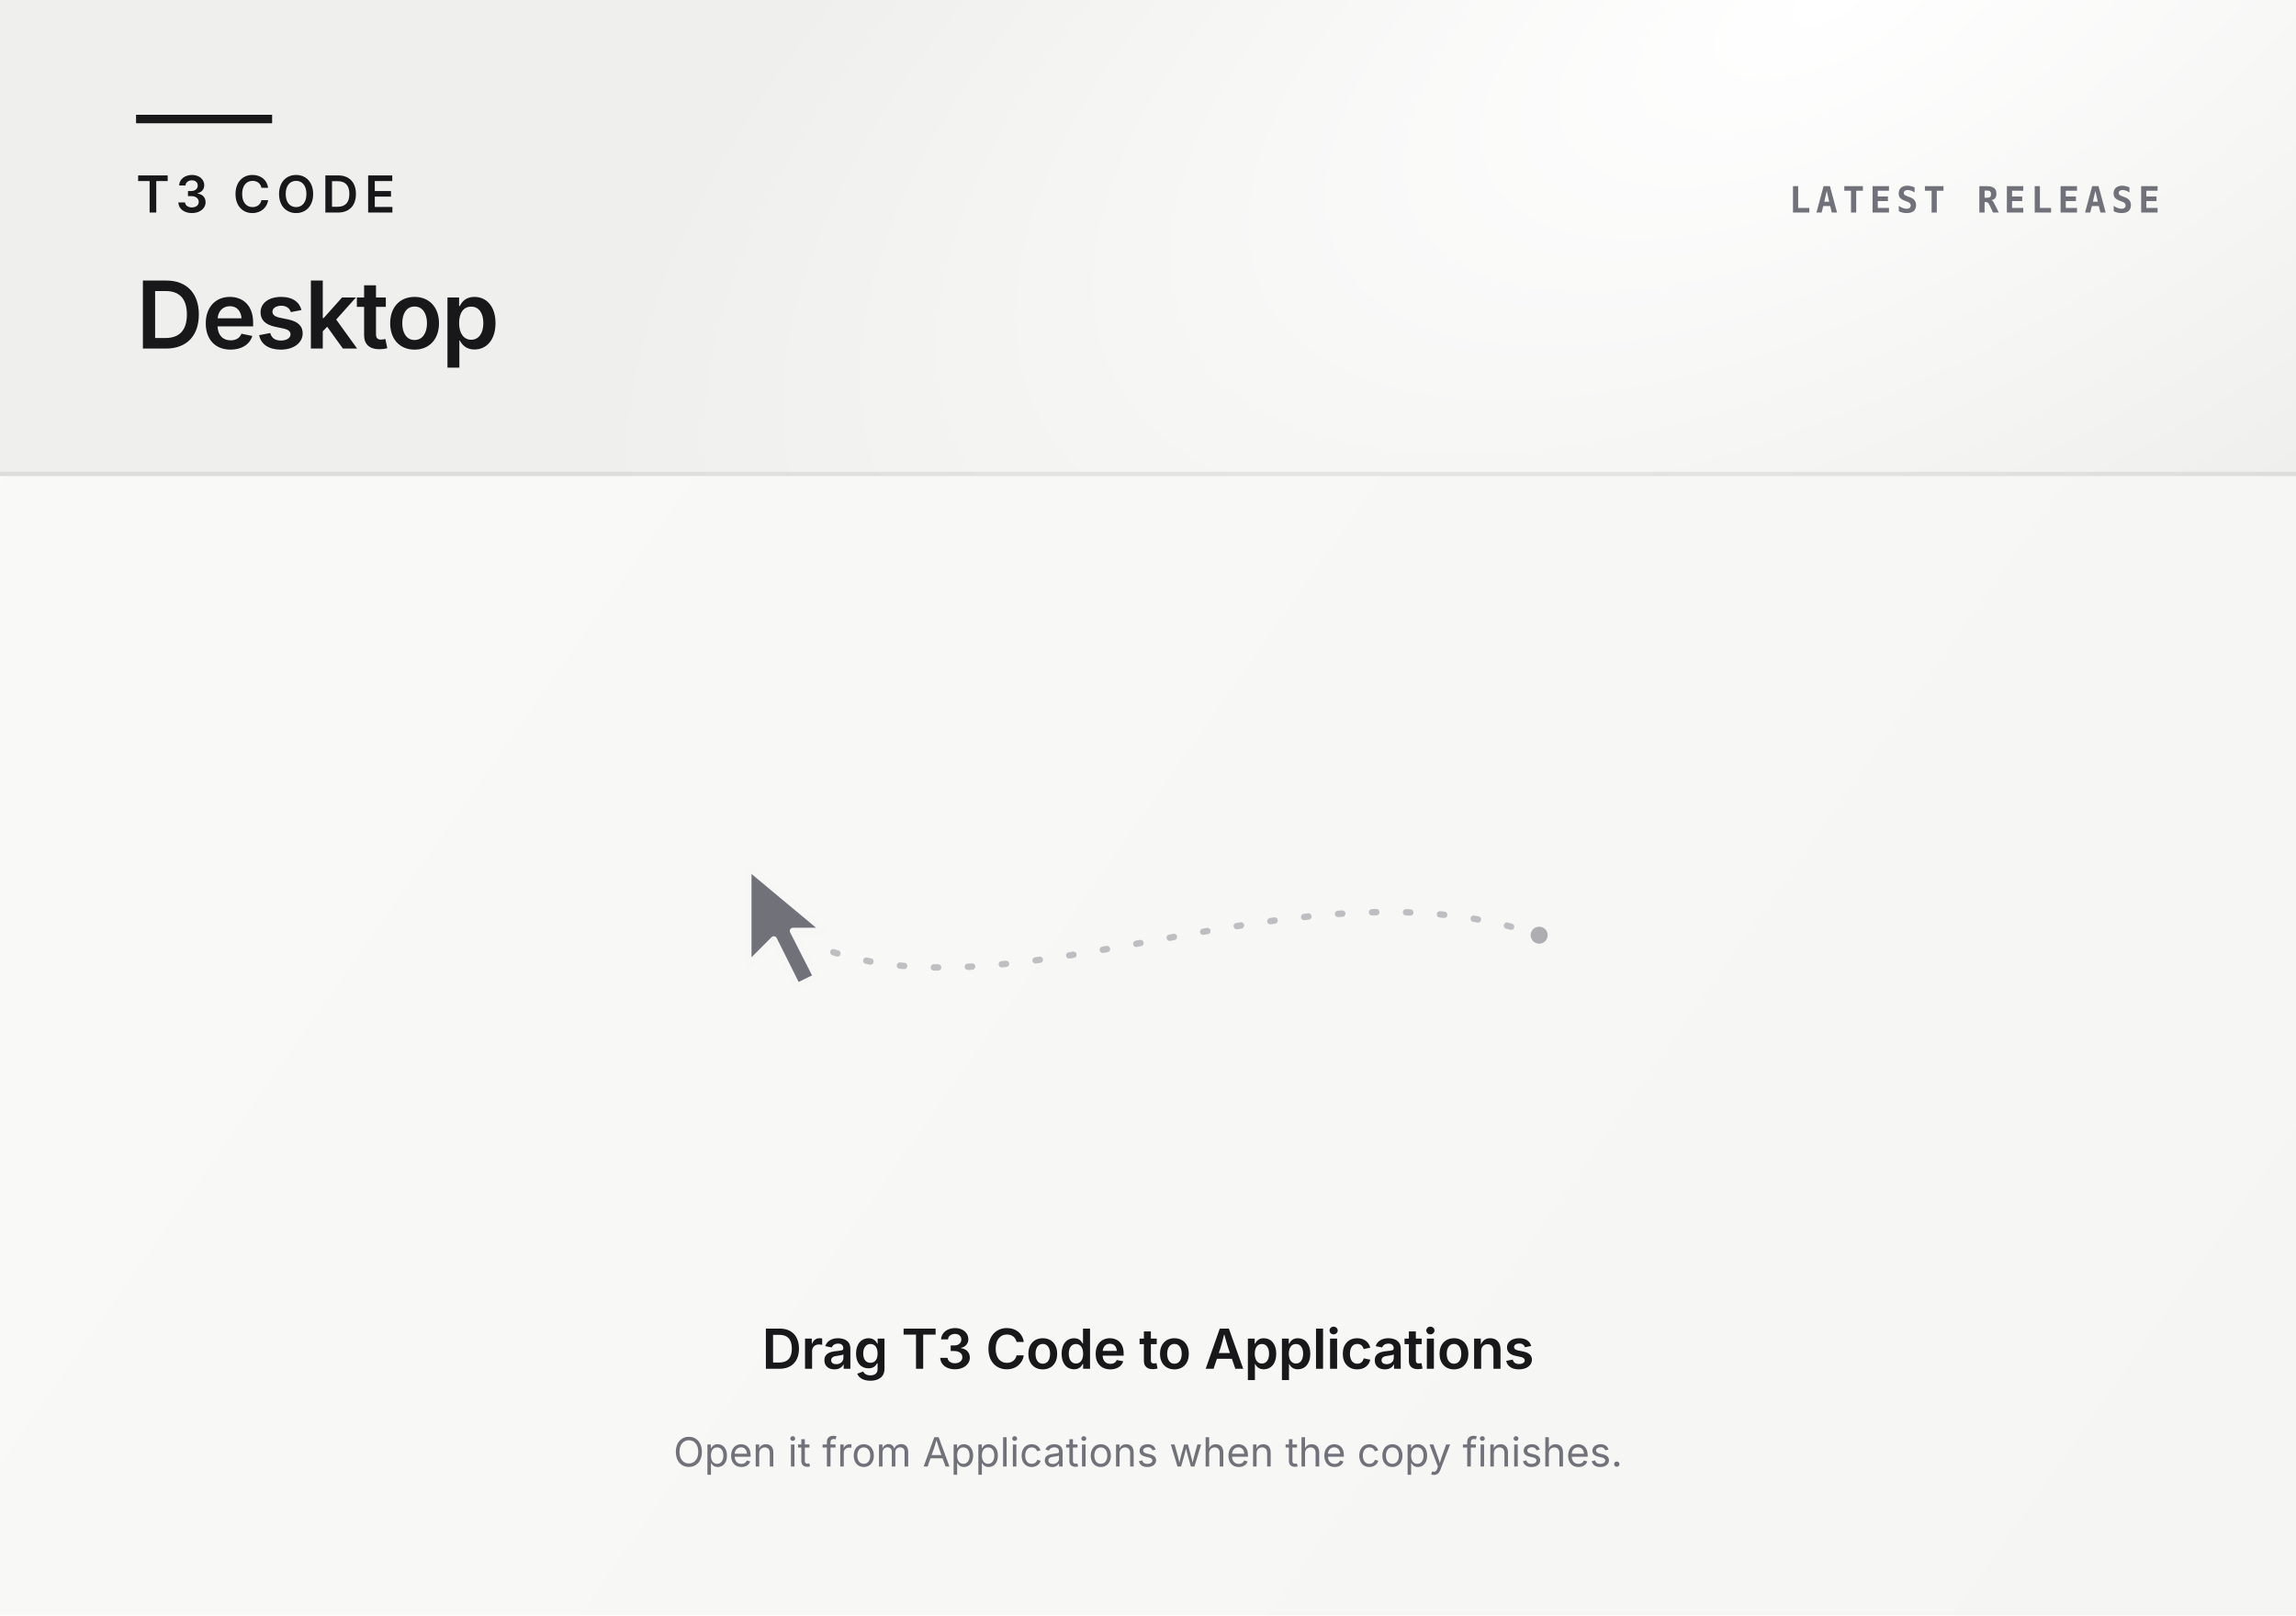
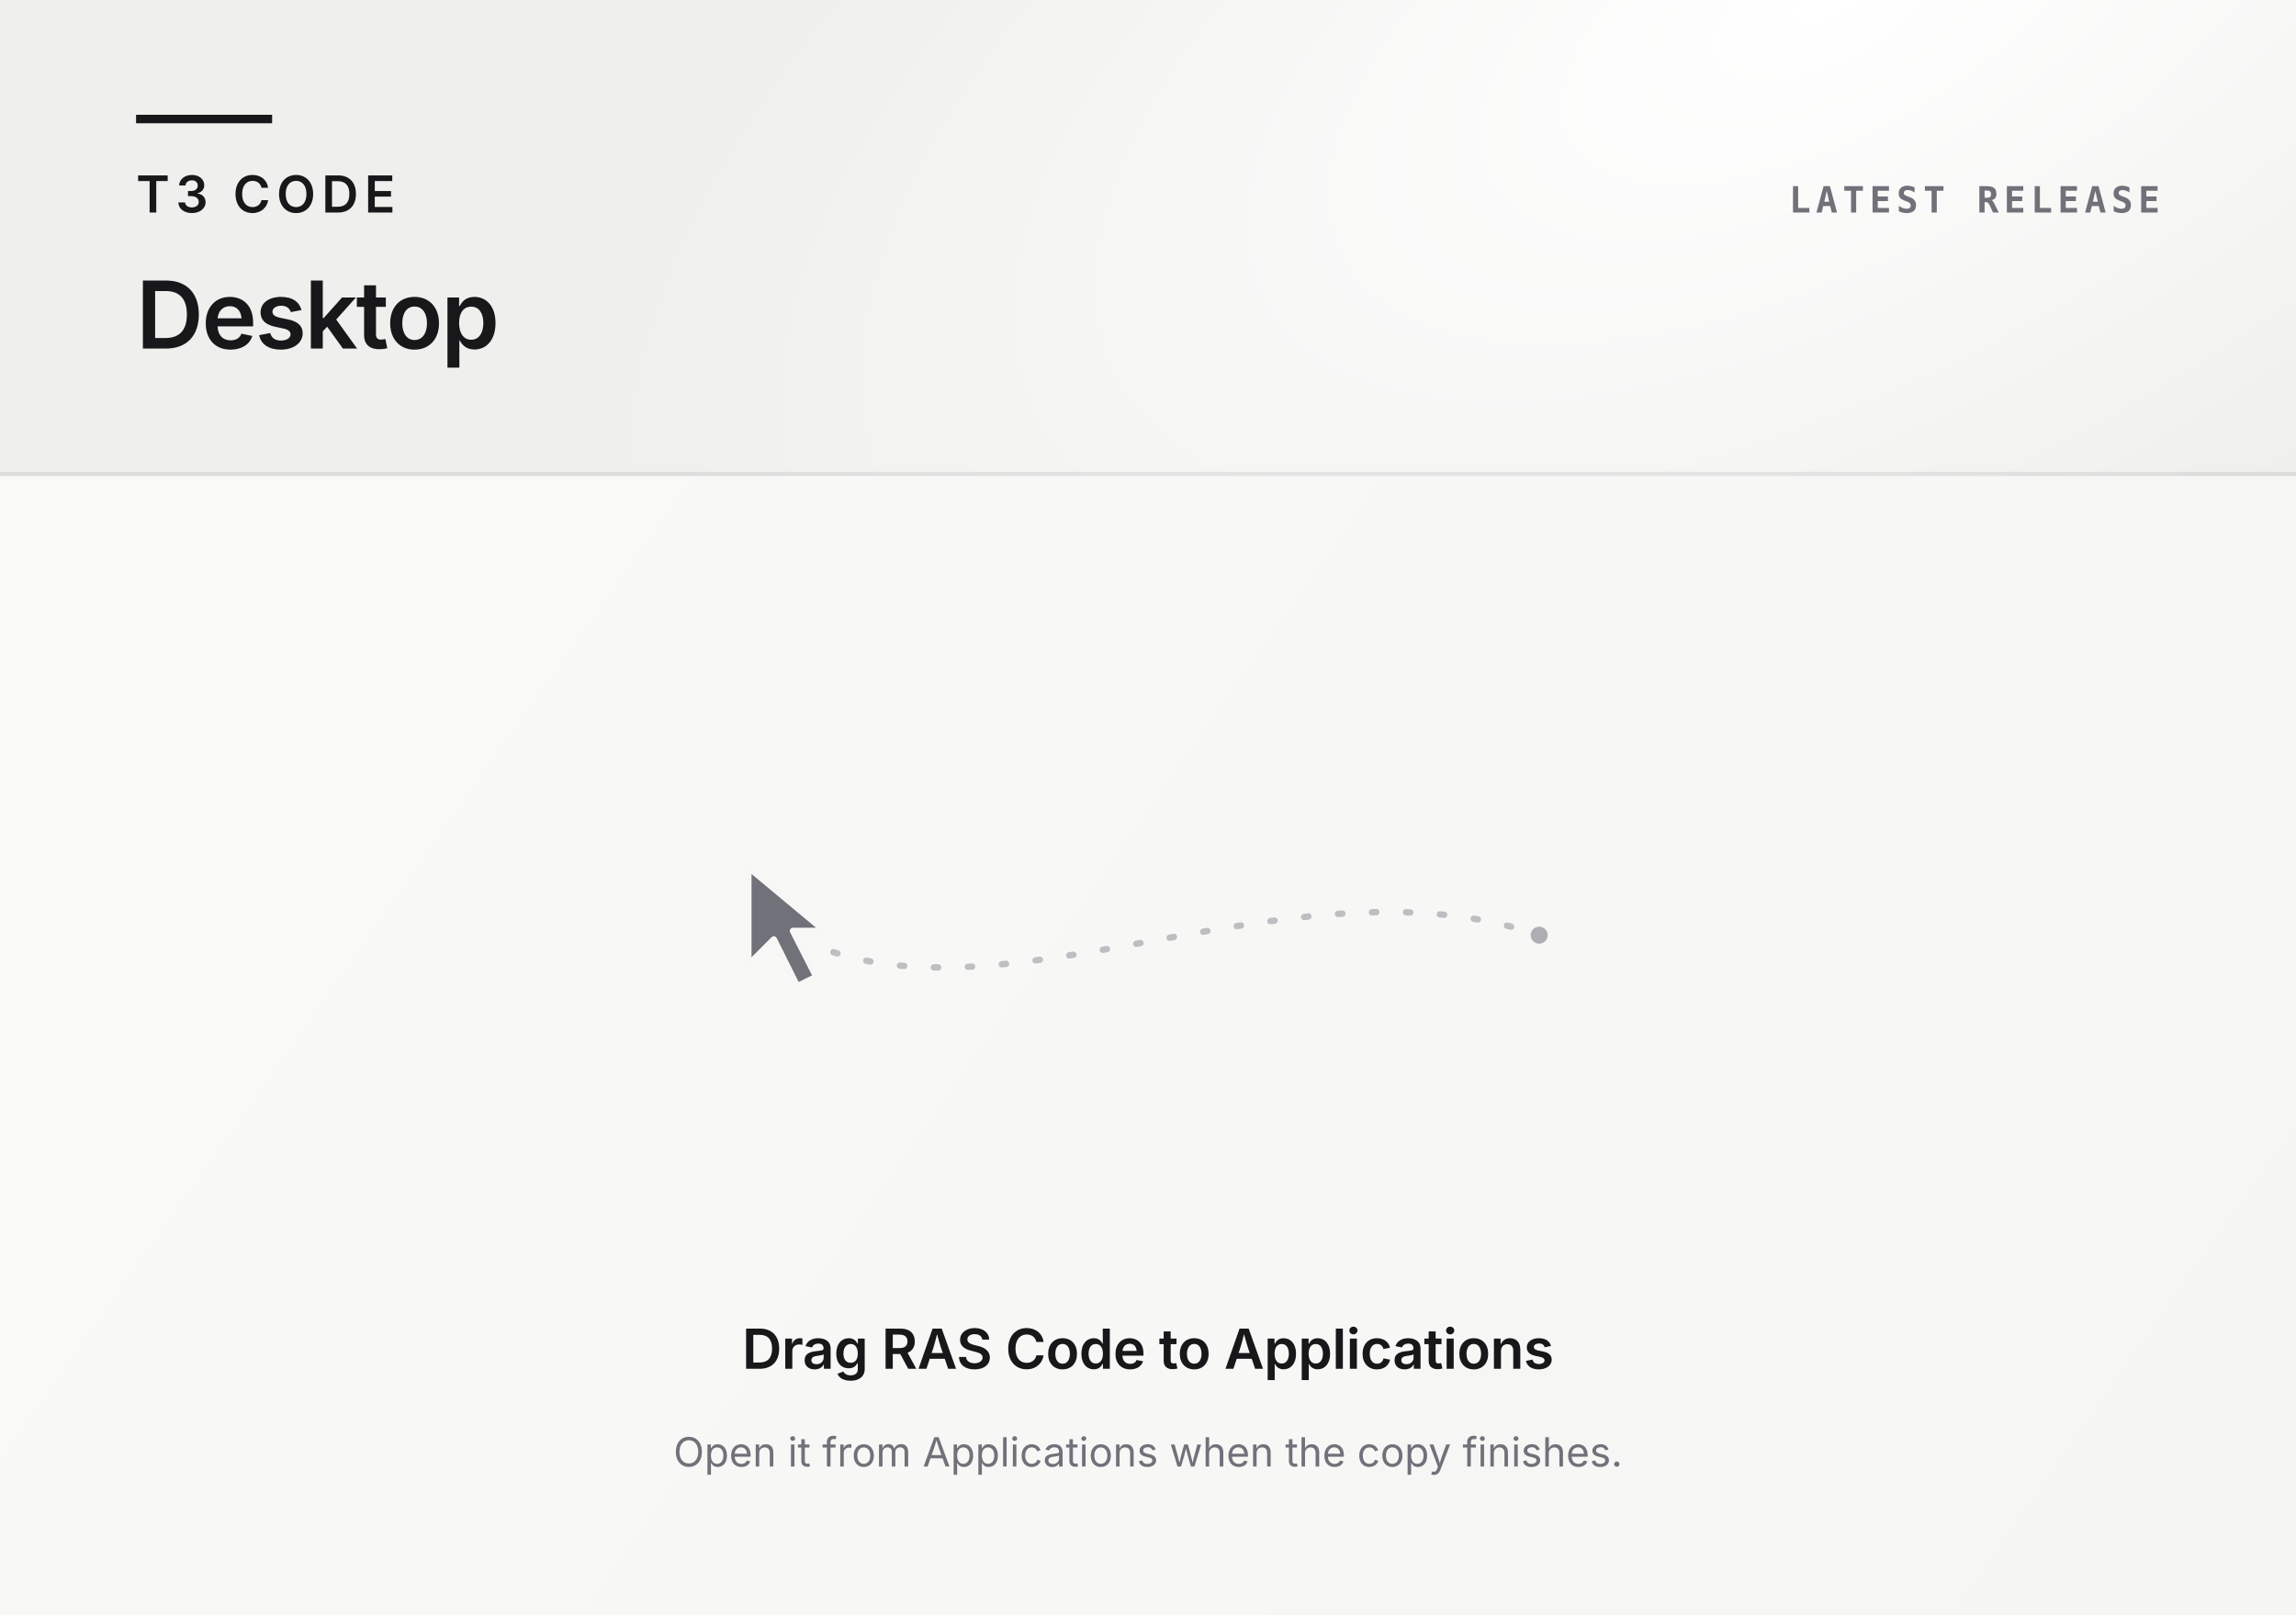
<svg xmlns="http://www.w3.org/2000/svg" width="1080" height="760" viewBox="0 0 540 380" fill="none">
  <defs>
    <linearGradient id="latest-surface" x1="0" y1="0" x2="540" y2="380" gradientUnits="userSpaceOnUse">
      <stop stop-color="#FAFAF9" />
      <stop offset="1" stop-color="#F5F5F4" />
    </linearGradient>
    <radialGradient id="latest-light" cx="0" cy="0" r="1" gradientUnits="userSpaceOnUse" gradientTransform="translate(430 0) rotate(152) scale(320 150)">
      <stop stop-color="#FFFFFF" />
      <stop offset="1" stop-color="#FFFFFF" stop-opacity="0" />
    </radialGradient>
  </defs>
  <rect width="540" height="380" fill="url(#latest-surface)" />
  <rect width="540" height="112" fill="#EFEFED" />
  <rect width="540" height="112" fill="url(#latest-light)" />
  <path d="M0 111.5H540" stroke="#18181B" stroke-opacity="0.08" />
  <path d="M32 28H64" stroke="#18181B" stroke-width="2" />
  <g font-family="-apple-system, BlinkMacSystemFont, sans-serif" fill="#18181B">
    <text x="32" y="50" font-size="12" font-weight="600" letter-spacing="1.4">T3 CODE</text>
    <text x="32" y="82" font-size="22" font-weight="600" letter-spacing="-0.45">Desktop</text>
    <text x="508" y="50" text-anchor="end" font-family="ui-monospace, SFMono-Regular, Menlo, monospace" font-size="8.5" font-weight="600" letter-spacing="1.2" fill="#71717A">LATEST RELEASE</text>
  </g>
  <path d="M196 224C242 239 307 201 362 220" stroke="#71717A" stroke-width="1.5" stroke-linecap="round" stroke-dasharray="1 7" opacity="0.42" />
  <circle cx="362" cy="220" r="2" fill="#71717A" opacity="0.55" />
  <path d="M176 204V227L182 221L187.5 232L192 229.8L186.5 219H194L176 204Z" fill="#71717A" stroke="#F7F7F5" stroke-width="1.5" stroke-linejoin="round" />
  <g font-family="-apple-system, BlinkMacSystemFont, sans-serif" text-anchor="middle">
-     <text x="270" y="322" font-size="13" font-weight="600" letter-spacing="-0.1" fill="#18181B">Drag T3 Code to Applications</text>
+     <text x="270" y="322" font-size="13" font-weight="600" letter-spacing="-0.1" fill="#18181B">Drag RAS Code to Applications</text>
    <text x="270" y="345" font-size="9.5" fill="#71717A">Open it from Applications when the copy finishes.</text>
  </g>
</svg>
